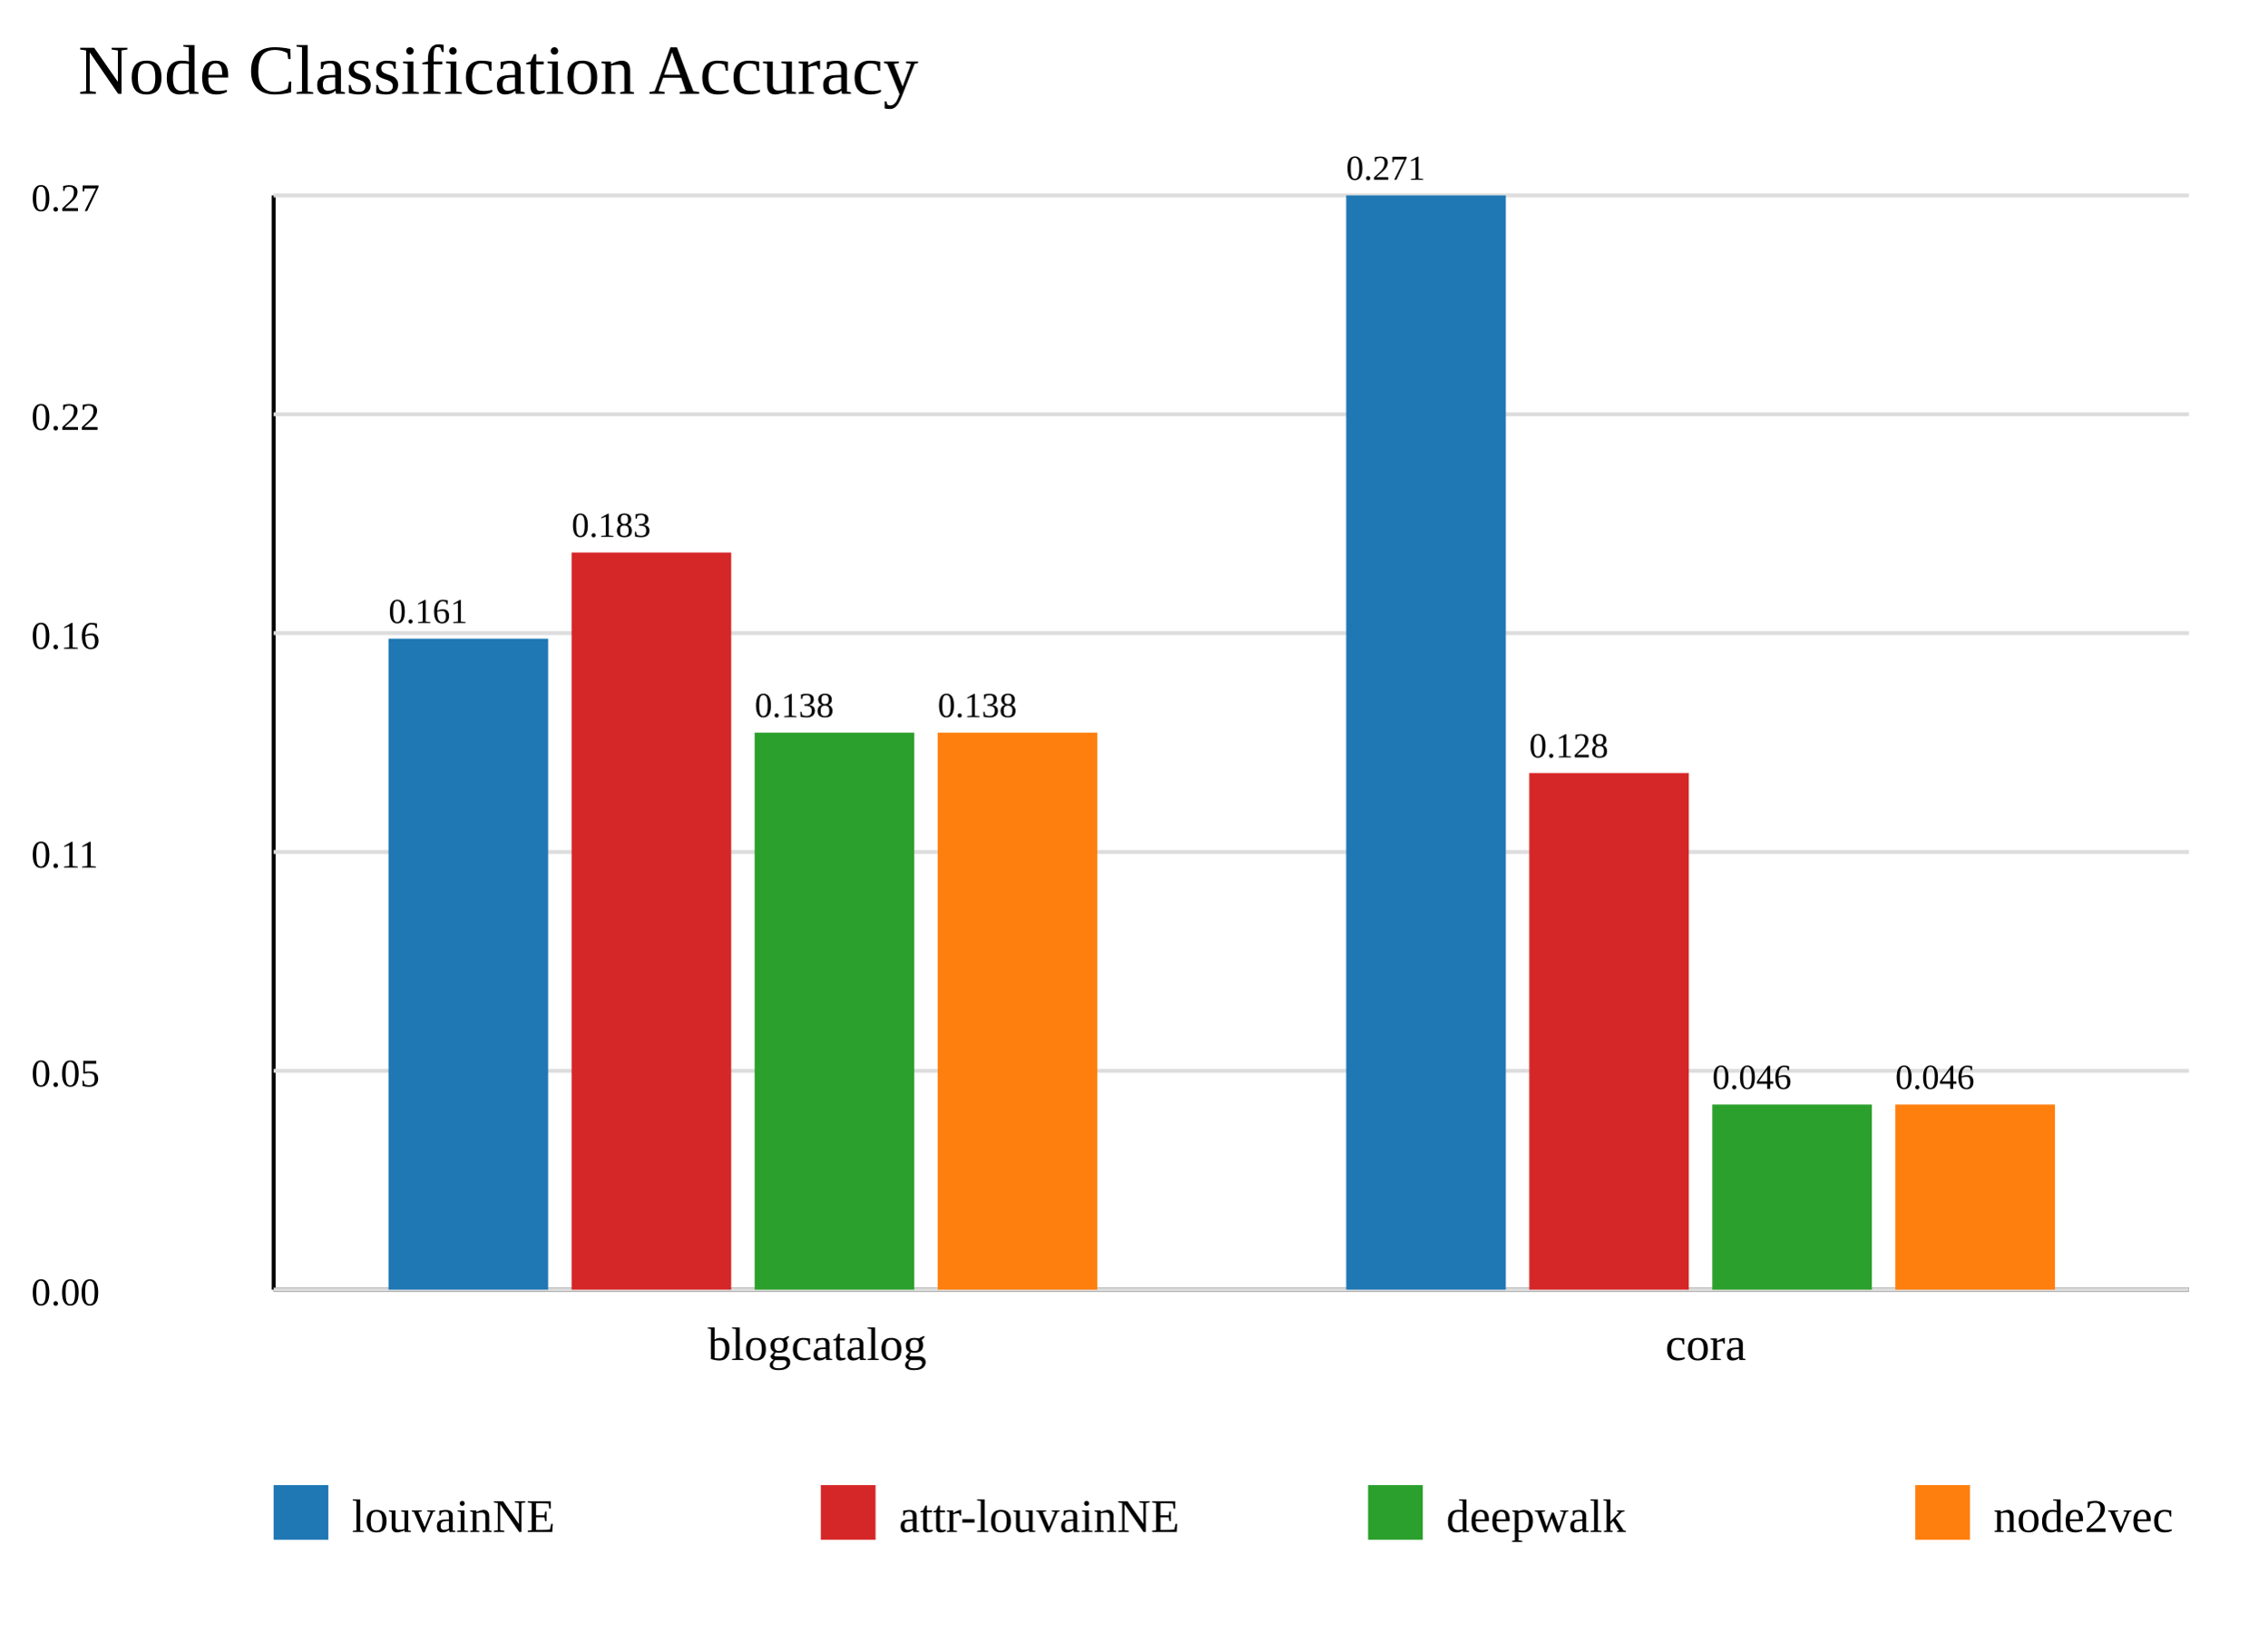
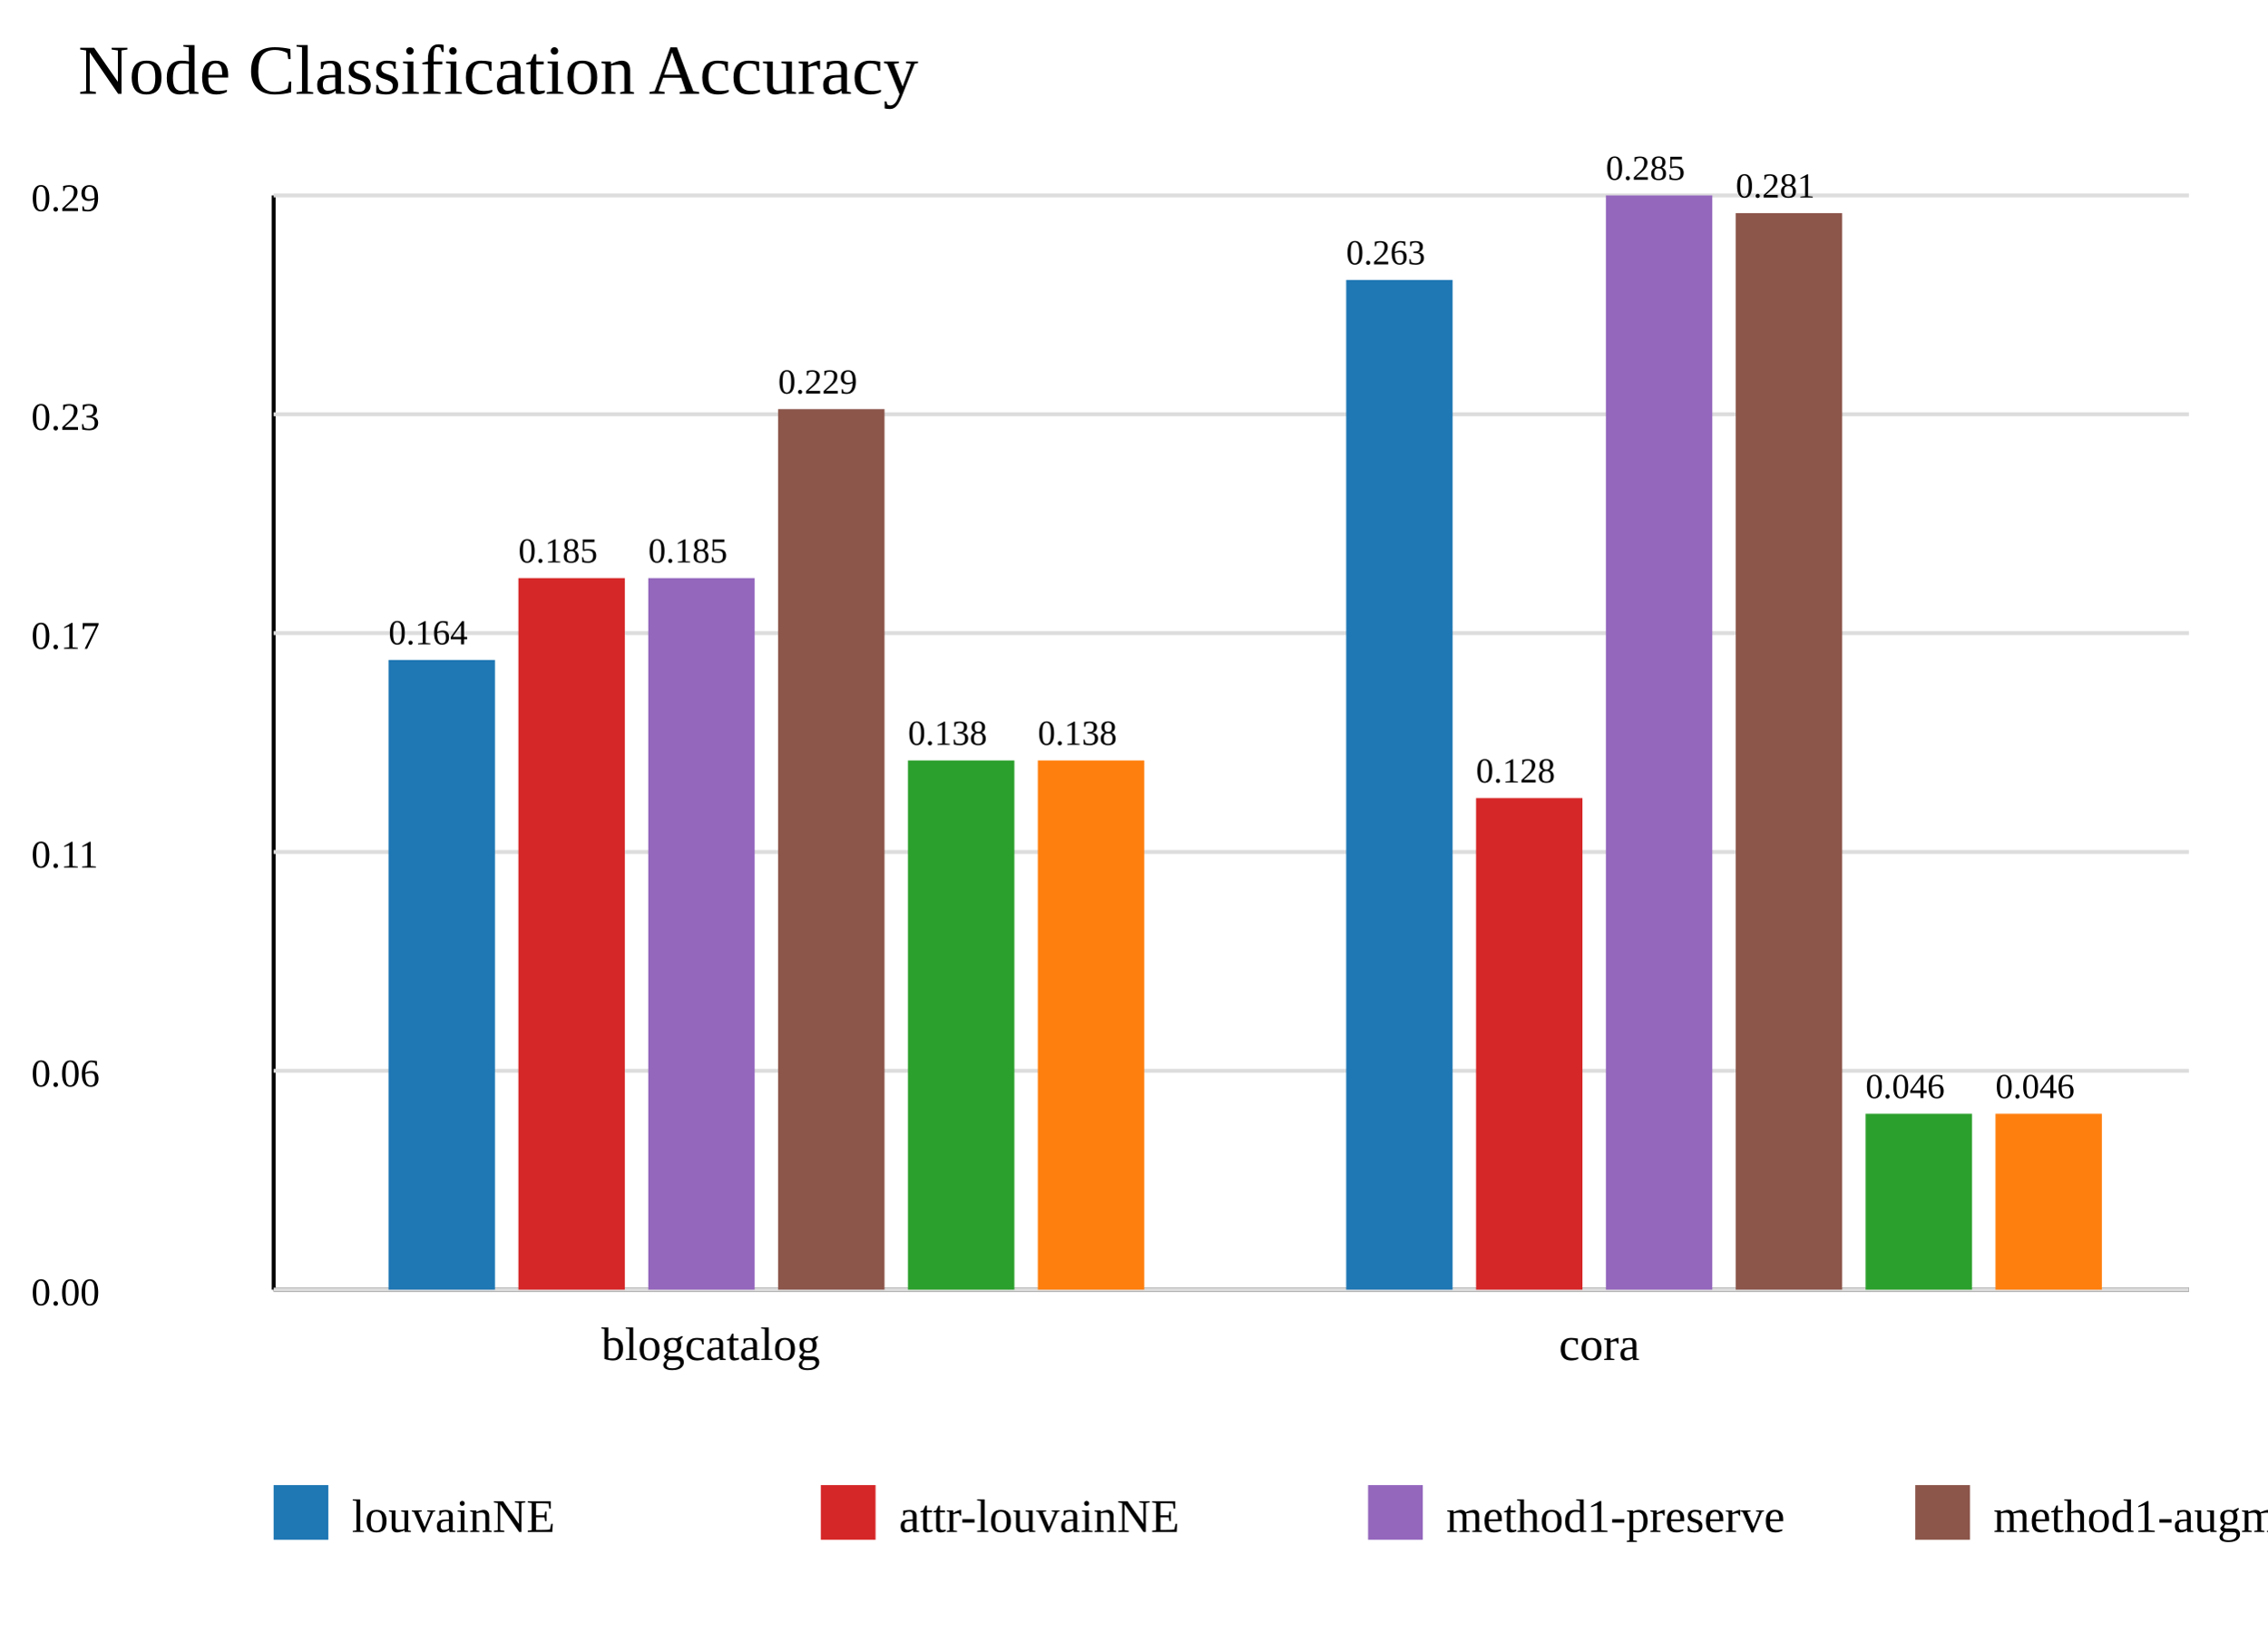
<svg xmlns="http://www.w3.org/2000/svg" width="580" height="420">
  <text x="20" y="24" font-size="18">Node Classification Accuracy</text>
  <line x1="70" y1="50" x2="70" y2="330" stroke="black" />
  <line x1="70" y1="330" x2="560" y2="330" stroke="black" />
  <line x1="70" y1="330.0" x2="560" y2="330.0" stroke="#ddd" />
  <text x="8" y="334.0" font-size="10">0.00</text>
  <line x1="70" y1="274.0" x2="560" y2="274.0" stroke="#ddd" />
-   <text x="8" y="278.0" font-size="10">0.05</text>
+   <text x="8" y="278.0" font-size="10">0.06</text>
  <line x1="70" y1="218.0" x2="560" y2="218.0" stroke="#ddd" />
  <text x="8" y="222.0" font-size="10">0.11</text>
  <line x1="70" y1="162.0" x2="560" y2="162.0" stroke="#ddd" />
-   <text x="8" y="166.0" font-size="10">0.16</text>
+   <text x="8" y="166.0" font-size="10">0.17</text>
  <line x1="70" y1="106.0" x2="560" y2="106.0" stroke="#ddd" />
-   <text x="8" y="110.0" font-size="10">0.22</text>
+   <text x="8" y="110.0" font-size="10">0.23</text>
  <line x1="70" y1="50.0" x2="560" y2="50.0" stroke="#ddd" />
-   <text x="8" y="54.0" font-size="10">0.27</text>
-   <text x="181.067" y="348" font-size="12">blogcatalog</text>
-   <rect x="99.4" y="163.426" width="40.833" height="166.574" fill="#1f77b4" />
-   <text x="99.4" y="159.426" font-size="9">0.161</text>
-   <rect x="146.233" y="141.376" width="40.833" height="188.624" fill="#d62728" />
-   <text x="146.233" y="137.376" font-size="9">0.183</text>
-   <rect x="193.067" y="187.479" width="40.833" height="142.521" fill="#2ca02c" />
-   <text x="193.067" y="183.479" font-size="9">0.138</text>
-   <rect x="239.9" y="187.479" width="40.833" height="142.521" fill="#ff7f0e" />
-   <text x="239.9" y="183.479" font-size="9">0.138</text>
-   <text x="426.067" y="348" font-size="12">cora</text>
-   <rect x="344.4" y="50.0" width="40.833" height="280.0" fill="#1f77b4" />
-   <text x="344.4" y="46.0" font-size="9">0.271</text>
-   <rect x="391.233" y="197.803" width="40.833" height="132.197" fill="#d62728" />
-   <text x="391.233" y="193.803" font-size="9">0.128</text>
-   <rect x="438.067" y="282.63" width="40.833" height="47.37" fill="#2ca02c" />
-   <text x="438.067" y="278.63" font-size="9">0.046</text>
-   <rect x="484.9" y="282.63" width="40.833" height="47.37" fill="#ff7f0e" />
-   <text x="484.9" y="278.63" font-size="9">0.046</text>
+   <text x="8" y="54.0" font-size="10">0.29</text>
+   <text x="153.844" y="348" font-size="12">blogcatalog</text>
+   <rect x="99.4" y="168.872" width="27.222" height="161.128" fill="#1f77b4" />
+   <text x="99.4" y="164.872" font-size="9">0.164</text>
+   <rect x="132.622" y="147.922" width="27.222" height="182.078" fill="#d62728" />
+   <text x="132.622" y="143.922" font-size="9">0.185</text>
+   <rect x="165.844" y="147.922" width="27.222" height="182.078" fill="#9467bd" />
+   <text x="165.844" y="143.922" font-size="9">0.185</text>
+   <rect x="199.067" y="104.688" width="27.222" height="225.312" fill="#8c564b" />
+   <text x="199.067" y="100.688" font-size="9">0.229</text>
+   <rect x="232.289" y="194.584" width="27.222" height="135.416" fill="#2ca02c" />
+   <text x="232.289" y="190.584" font-size="9">0.138</text>
+   <rect x="265.511" y="194.584" width="27.222" height="135.416" fill="#ff7f0e" />
+   <text x="265.511" y="190.584" font-size="9">0.138</text>
+   <text x="398.844" y="348" font-size="12">cora</text>
+   <rect x="344.4" y="71.633" width="27.222" height="258.367" fill="#1f77b4" />
+   <text x="344.4" y="67.633" font-size="9">0.263</text>
+   <rect x="377.622" y="204.218" width="27.222" height="125.782" fill="#d62728" />
+   <text x="377.622" y="200.218" font-size="9">0.128</text>
+   <rect x="410.844" y="50.0" width="27.222" height="280.0" fill="#9467bd" />
+   <text x="410.844" y="46.0" font-size="9">0.285</text>
+   <rect x="444.067" y="54.536" width="27.222" height="275.464" fill="#8c564b" />
+   <text x="444.067" y="50.536" font-size="9">0.281</text>
+   <rect x="477.289" y="284.991" width="27.222" height="45.009" fill="#2ca02c" />
+   <text x="477.289" y="280.991" font-size="9">0.046</text>
+   <rect x="510.511" y="284.991" width="27.222" height="45.009" fill="#ff7f0e" />
+   <text x="510.511" y="280.991" font-size="9">0.046</text>
  <rect x="70" y="380" width="14" height="14" fill="#1f77b4" />
  <text x="90" y="392" font-size="12">louvainNE</text>
  <rect x="210" y="380" width="14" height="14" fill="#d62728" />
  <text x="230" y="392" font-size="12">attr-louvainNE</text>
-   <rect x="350" y="380" width="14" height="14" fill="#2ca02c" />
-   <text x="370" y="392" font-size="12">deepwalk</text>
-   <rect x="490" y="380" width="14" height="14" fill="#ff7f0e" />
-   <text x="510" y="392" font-size="12">node2vec</text>
+   <rect x="350" y="380" width="14" height="14" fill="#9467bd" />
+   <text x="370" y="392" font-size="12">method1-preserve</text>
+   <rect x="490" y="380" width="14" height="14" fill="#8c564b" />
+   <text x="510" y="392" font-size="12">method1-augment</text>
+   <rect x="630" y="380" width="14" height="14" fill="#2ca02c" />
+   <text x="650" y="392" font-size="12">deepwalk</text>
+   <rect x="770" y="380" width="14" height="14" fill="#ff7f0e" />
+   <text x="790" y="392" font-size="12">node2vec</text>
</svg>
